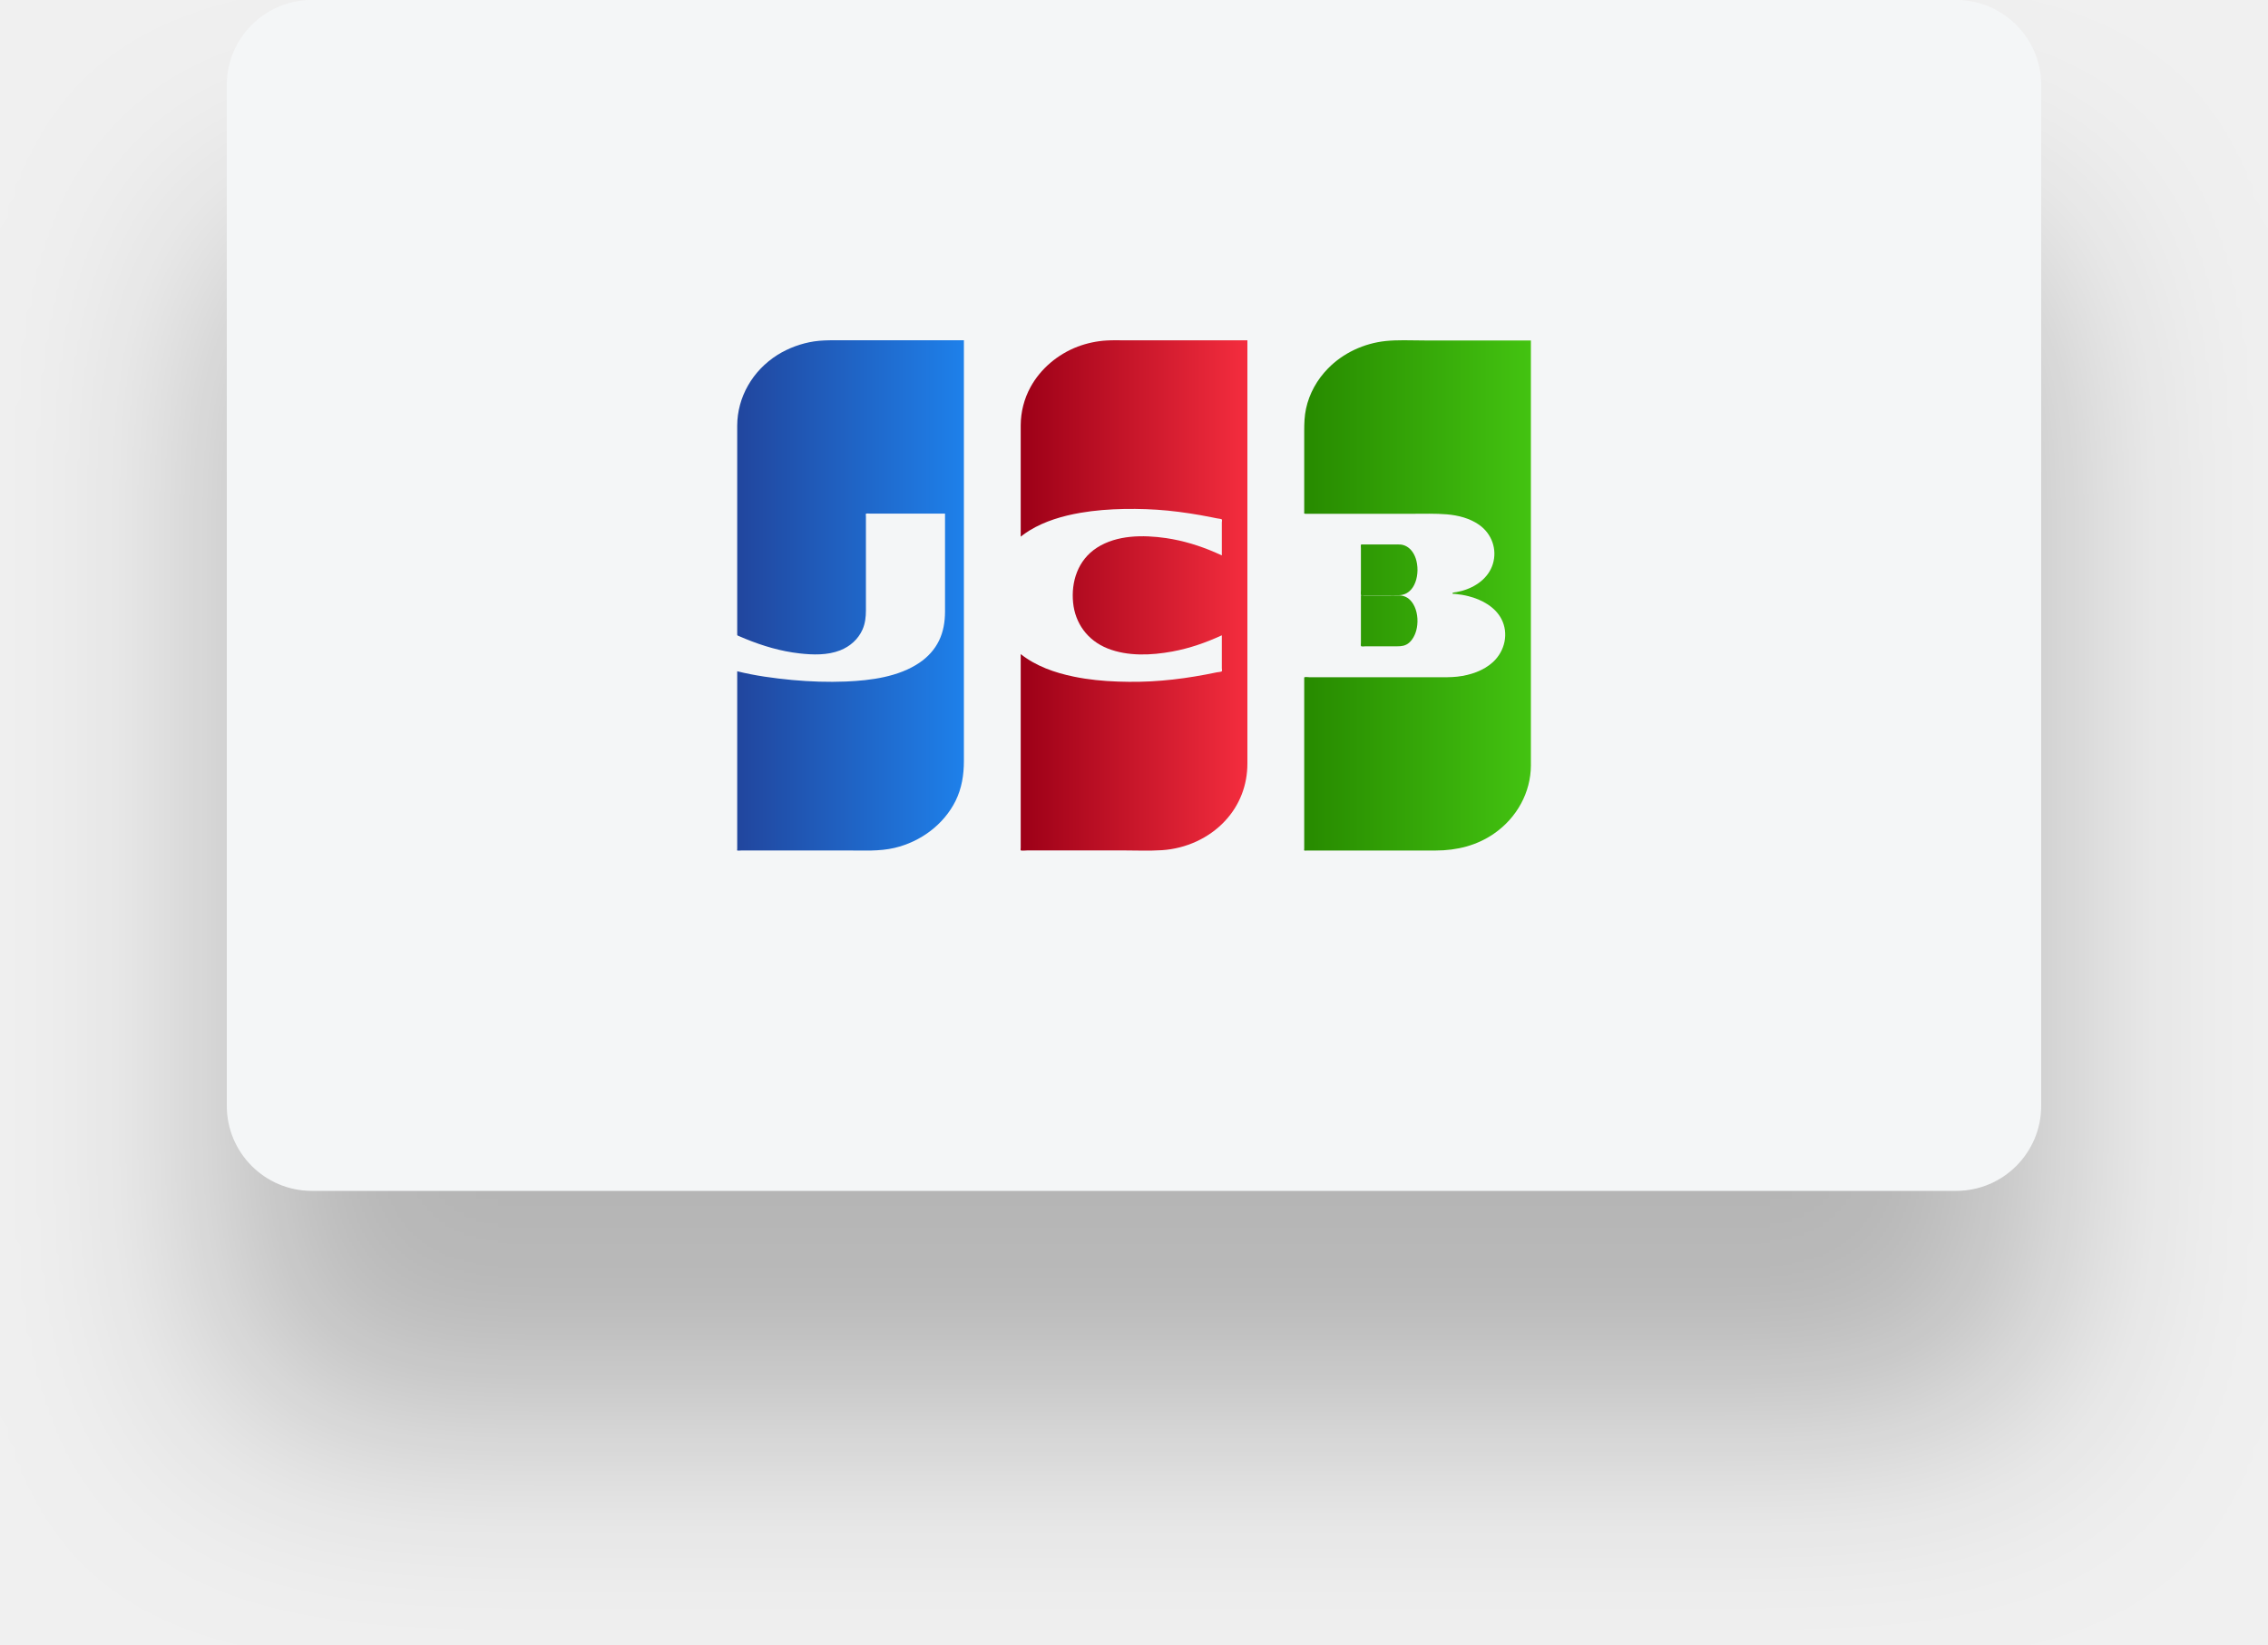
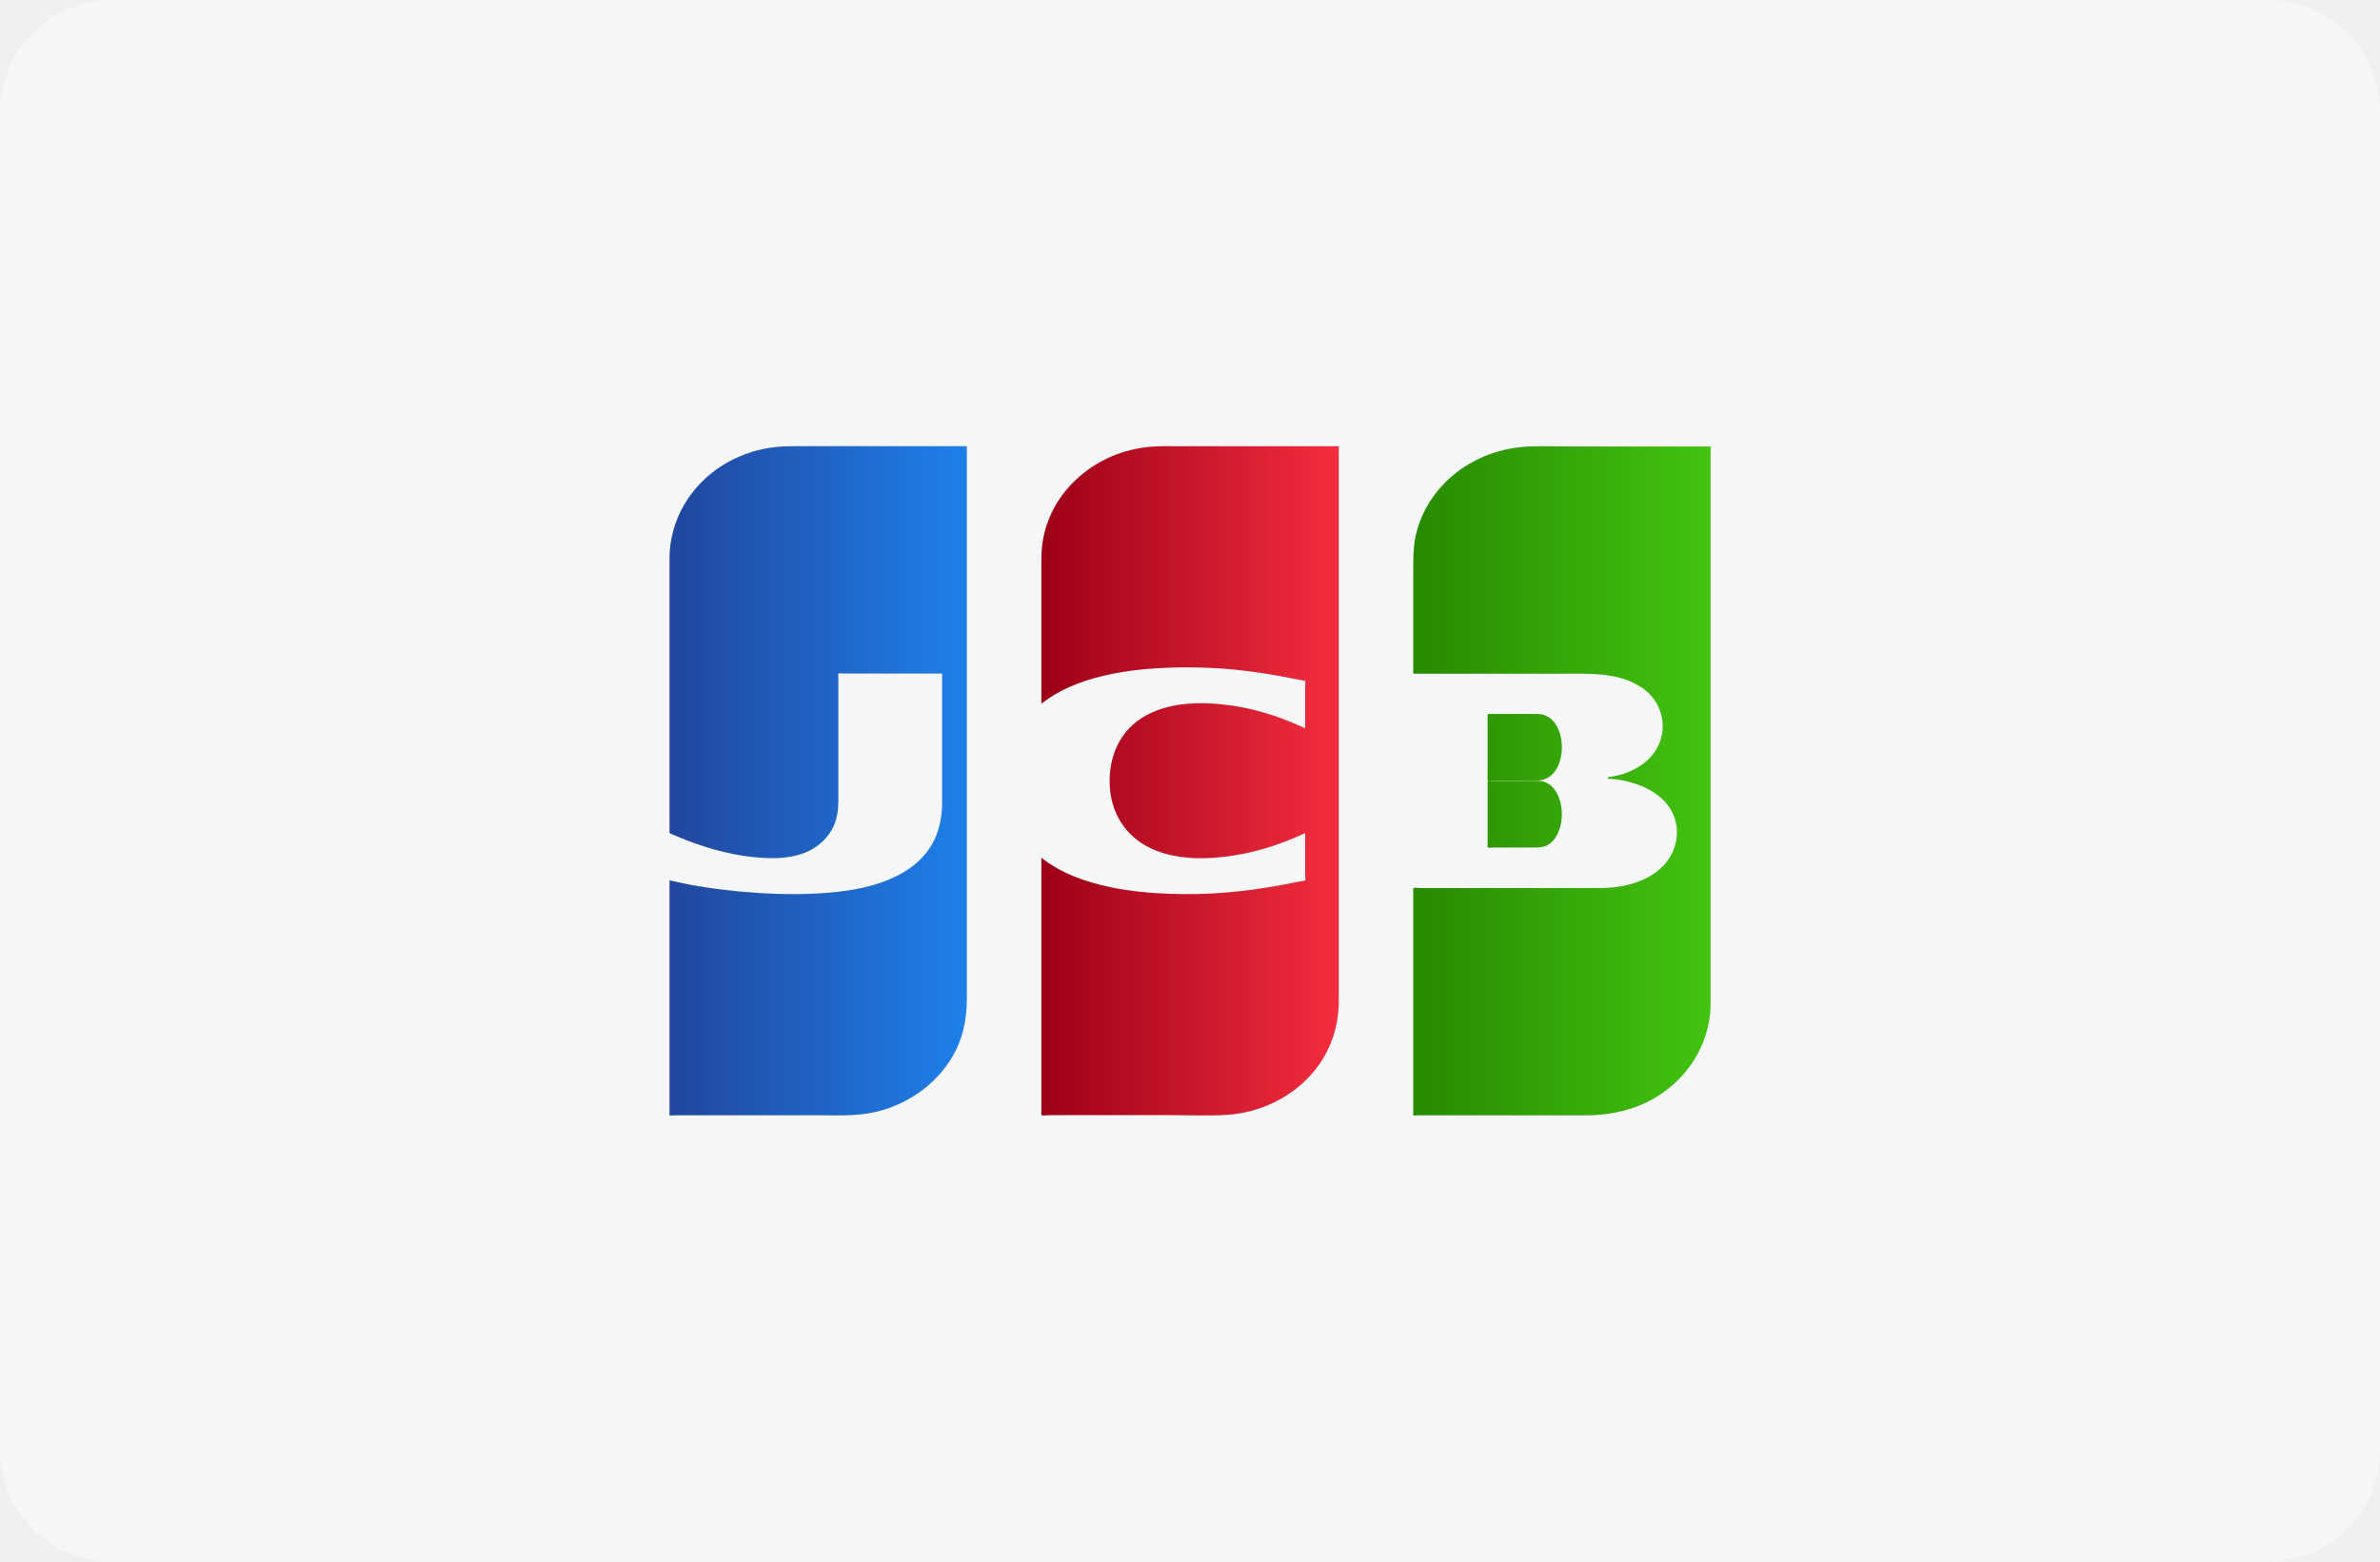
- <svg xmlns="http://www.w3.org/2000/svg" width="40" height="29" viewBox="0 0 40 29" fill="none">
-   <g filter="url(#filter0_d)">
-     <path fill-rule="evenodd" clip-rule="evenodd" d="M4 1.5C4 0.672 4.672 0 5.5 0H34.5C35.328 0 36 0.672 36 1.5V19.5C36 20.328 35.328 21 34.5 21H5.5C4.672 21 4 20.328 4 19.5V1.5Z" fill="#F4F6F7" />
-     <path fill-rule="evenodd" clip-rule="evenodd" d="M4 1.5C4 0.672 4.672 0 5.5 0H34.5C35.328 0 36 0.672 36 1.5V19.5C36 20.328 35.328 21 34.5 21H5.5C4.672 21 4 20.328 4 19.5V1.5Z" fill="#E5E5E5" fill-opacity="0.01" />
-     <path fill-rule="evenodd" clip-rule="evenodd" d="M24.746 6C24.645 6 24.543 6.003 24.444 6.013C24.053 6.053 23.686 6.227 23.423 6.496C23.227 6.695 23.091 6.942 23.034 7.206C23.006 7.336 23.002 7.466 23.002 7.598V8.475V8.899V9.024C23.002 9.057 22.993 9.06 23.033 9.06H23.657H24.279H24.905C25.109 9.06 25.315 9.053 25.519 9.07C25.72 9.087 25.924 9.14 26.086 9.254C26.314 9.414 26.407 9.691 26.329 9.945C26.254 10.19 26.03 10.354 25.773 10.422C25.745 10.429 25.716 10.436 25.687 10.441C25.67 10.444 25.648 10.444 25.633 10.45C25.625 10.454 25.606 10.457 25.62 10.47C25.623 10.473 25.638 10.473 25.649 10.473C25.654 10.473 25.657 10.473 25.66 10.473C25.74 10.48 25.82 10.493 25.898 10.513C26.137 10.573 26.369 10.703 26.48 10.915C26.611 11.167 26.544 11.478 26.332 11.674C26.166 11.827 25.933 11.906 25.703 11.932C25.587 11.945 25.471 11.942 25.355 11.942H24.729H24.103H23.481H23.169H23.09C23.073 11.942 23.022 11.934 23.008 11.942C22.999 11.947 23.002 11.954 23.002 11.967V12.501V13.445V14.398V14.963C23.002 14.968 22.998 14.993 23.002 14.997C23.007 15.003 23.049 14.998 23.059 14.998H23.137H23.45H24.072H24.698H25.322C25.693 14.998 26.047 14.909 26.348 14.701C26.757 14.418 26.998 13.969 27 13.498C27 13.479 27 13.461 27 13.443V13.416C27 13.376 27 13.335 27 13.295V12.798C27 12.557 27 12.317 27 12.076C27 11.781 27 11.485 27 11.19C27 10.864 27 10.538 27 10.212C27 9.874 27 9.537 27 9.199C27 8.874 27 8.549 27 8.223C27 7.933 27 7.643 27 7.353C27 7.118 27 6.882 27 6.647V6.177C27 6.119 27 6.062 27 6.004H26.994C26.795 6.005 26.596 6.004 26.397 6.004H25.773H25.148C25.024 6.004 24.898 6 24.773 6H24.746ZM24.002 9.611C23.998 9.624 24.002 9.652 24.002 9.666V10.166V10.4C24.002 10.419 23.996 10.486 24.005 10.496C24.013 10.505 24.049 10.496 24.059 10.496H24.118H24.23H24.453C24.526 10.496 24.599 10.498 24.673 10.496C24.763 10.494 24.851 10.455 24.916 10.359C24.988 10.251 25.015 10.091 24.992 9.945C24.982 9.88 24.963 9.82 24.934 9.768C24.879 9.669 24.797 9.614 24.709 9.603C24.668 9.599 24.626 9.601 24.585 9.601H24.362H24.135H24.024C24.018 9.601 24.014 9.6 24.011 9.6C24.007 9.6 24.005 9.602 24.002 9.611ZM24.449 10.5H24.002C24.002 10.509 24.002 10.517 24.002 10.525V10.973V11.237V11.333C24.002 11.347 23.998 11.376 24.002 11.389C24.008 11.408 24.063 11.397 24.081 11.397H24.194H24.418H24.643C24.716 11.397 24.786 11.39 24.851 11.335C24.929 11.268 24.983 11.15 24.996 11.02C25.012 10.87 24.977 10.715 24.899 10.614C24.835 10.531 24.757 10.501 24.674 10.5C24.649 10.5 24.624 10.5 24.599 10.5C24.549 10.5 24.499 10.5 24.449 10.5Z" fill="url(#paint0_linear)" />
-     <mask id="mask0" mask-type="alpha" maskUnits="userSpaceOnUse" x="23" y="6" width="4" height="9">
-       <path fill-rule="evenodd" clip-rule="evenodd" d="M24.746 6C24.645 6 24.543 6.003 24.444 6.013C24.053 6.053 23.686 6.227 23.423 6.496C23.227 6.695 23.091 6.942 23.034 7.206C23.006 7.336 23.002 7.466 23.002 7.598V8.475V8.899V9.024C23.002 9.057 22.993 9.06 23.033 9.06H23.657H24.279H24.905C25.109 9.06 25.315 9.053 25.519 9.07C25.72 9.087 25.924 9.14 26.086 9.254C26.314 9.414 26.407 9.691 26.329 9.945C26.254 10.19 26.03 10.354 25.773 10.422C25.745 10.429 25.716 10.436 25.687 10.441C25.67 10.444 25.648 10.444 25.633 10.45C25.625 10.454 25.606 10.457 25.62 10.47C25.623 10.473 25.638 10.473 25.649 10.473C25.654 10.473 25.657 10.473 25.66 10.473C25.74 10.48 25.82 10.493 25.898 10.513C26.137 10.573 26.369 10.703 26.48 10.915C26.611 11.167 26.544 11.478 26.332 11.674C26.166 11.827 25.933 11.906 25.703 11.932C25.587 11.945 25.471 11.942 25.355 11.942H24.729H24.103H23.481H23.169H23.09C23.073 11.942 23.022 11.934 23.008 11.942C22.999 11.947 23.002 11.954 23.002 11.967V12.501V13.445V14.398V14.963C23.002 14.968 22.998 14.993 23.002 14.997C23.007 15.003 23.049 14.998 23.059 14.998H23.137H23.45H24.072H24.698H25.322C25.693 14.998 26.047 14.909 26.348 14.701C26.757 14.418 26.998 13.969 27 13.498C27 13.479 27 13.461 27 13.443V13.416C27 13.376 27 13.335 27 13.295V12.798C27 12.557 27 12.317 27 12.076C27 11.781 27 11.485 27 11.19C27 10.864 27 10.538 27 10.212C27 9.874 27 9.537 27 9.199C27 8.874 27 8.549 27 8.223C27 7.933 27 7.643 27 7.353C27 7.118 27 6.882 27 6.647V6.177C27 6.119 27 6.062 27 6.004H26.994C26.795 6.005 26.596 6.004 26.397 6.004H25.773H25.148C25.024 6.004 24.898 6 24.773 6H24.746ZM24.002 9.611C23.998 9.624 24.002 9.652 24.002 9.666V10.166V10.4C24.002 10.419 23.996 10.486 24.005 10.496C24.013 10.505 24.049 10.496 24.059 10.496H24.118H24.23H24.453C24.526 10.496 24.599 10.498 24.673 10.496C24.763 10.494 24.851 10.455 24.916 10.359C24.988 10.251 25.015 10.091 24.992 9.945C24.982 9.88 24.963 9.82 24.934 9.768C24.879 9.669 24.797 9.614 24.709 9.603C24.668 9.599 24.626 9.601 24.585 9.601H24.362H24.135H24.024C24.018 9.601 24.014 9.6 24.011 9.6C24.007 9.6 24.005 9.602 24.002 9.611ZM24.449 10.5H24.002C24.002 10.509 24.002 10.517 24.002 10.525V10.973V11.237V11.333C24.002 11.347 23.998 11.376 24.002 11.389C24.008 11.408 24.063 11.397 24.081 11.397H24.194H24.418H24.643C24.716 11.397 24.786 11.39 24.851 11.335C24.929 11.268 24.983 11.15 24.996 11.02C25.012 10.87 24.977 10.715 24.899 10.614C24.835 10.531 24.757 10.501 24.674 10.5C24.649 10.5 24.624 10.5 24.599 10.5C24.549 10.5 24.499 10.5 24.449 10.5Z" fill="white" />
-     </mask>
-     <g mask="url(#mask0)">
+ <svg xmlns="http://www.w3.org/2000/svg" width="32" height="21" viewBox="0 0 32 21" fill="none">
+   <path fill-rule="evenodd" clip-rule="evenodd" d="M0 1.5C0 0.672 0.672 0 1.5 0H30.5C31.328 0 32 0.672 32 1.5V19.5C32 20.328 31.328 21 30.5 21H1.5C0.672 21 0 20.328 0 19.5V1.5Z" fill="#F4F6F7" />
+   <path fill-rule="evenodd" clip-rule="evenodd" d="M0 1.5C0 0.672 0.672 0 1.5 0H30.5C31.328 0 32 0.672 32 1.5V19.5C32 20.328 31.328 21 30.5 21H1.5C0.672 21 0 20.328 0 19.5V1.5Z" fill="#E5E5E5" fill-opacity="0.01" />
+   <path fill-rule="evenodd" clip-rule="evenodd" d="M20.746 6C20.645 6 20.543 6.003 20.444 6.013C20.053 6.053 19.686 6.227 19.423 6.496C19.227 6.695 19.091 6.942 19.034 7.206C19.006 7.336 19.002 7.466 19.002 7.598V8.475V8.899V9.024C19.002 9.057 18.993 9.06 19.033 9.06H19.657H20.279H20.905C21.109 9.06 21.315 9.053 21.519 9.07C21.72 9.087 21.924 9.14 22.086 9.254C22.314 9.414 22.407 9.691 22.329 9.945C22.254 10.19 22.03 10.354 21.773 10.422C21.745 10.429 21.716 10.436 21.687 10.441C21.67 10.444 21.648 10.444 21.633 10.45C21.625 10.454 21.606 10.457 21.62 10.47C21.623 10.473 21.638 10.473 21.649 10.473C21.654 10.473 21.657 10.473 21.66 10.473C21.74 10.48 21.82 10.493 21.898 10.513C22.137 10.573 22.369 10.703 22.48 10.915C22.611 11.167 22.544 11.478 22.332 11.674C22.166 11.827 21.933 11.906 21.703 11.932C21.587 11.945 21.471 11.942 21.355 11.942H20.729H20.103H19.481H19.169H19.09C19.073 11.942 19.022 11.934 19.008 11.942C18.999 11.947 19.002 11.954 19.002 11.967V12.501V13.445V14.398V14.963C19.002 14.968 18.998 14.993 19.002 14.997C19.007 15.003 19.049 14.998 19.059 14.998H19.137H19.45H20.072H20.698H21.322C21.693 14.998 22.047 14.909 22.348 14.701C22.757 14.418 22.998 13.969 23 13.498C23 13.479 23 13.461 23 13.443V13.416C23 13.376 23 13.335 23 13.295V12.798C23 12.557 23 12.317 23 12.076C23 11.781 23 11.485 23 11.19C23 10.864 23 10.538 23 10.212C23 9.874 23 9.537 23 9.199C23 8.874 23 8.549 23 8.223C23 7.933 23 7.643 23 7.353C23 7.118 23 6.882 23 6.647V6.177C23 6.119 23 6.062 23 6.004H22.994C22.795 6.005 22.596 6.004 22.397 6.004H21.773H21.148C21.024 6.004 20.898 6 20.773 6H20.746ZM20.002 9.611C19.998 9.624 20.002 9.652 20.002 9.666V10.166V10.4C20.002 10.419 19.996 10.486 20.005 10.496C20.013 10.505 20.049 10.496 20.059 10.496H20.118H20.23H20.453C20.526 10.496 20.599 10.498 20.673 10.496C20.763 10.494 20.851 10.455 20.916 10.359C20.988 10.251 21.015 10.091 20.992 9.945C20.982 9.88 20.963 9.82 20.934 9.768C20.879 9.669 20.797 9.614 20.709 9.603C20.668 9.599 20.626 9.601 20.585 9.601H20.362H20.135H20.024C20.018 9.601 20.014 9.6 20.011 9.6C20.007 9.6 20.005 9.602 20.002 9.611ZM20.449 10.5H20.002C20.002 10.509 20.002 10.517 20.002 10.525V10.973V11.237V11.333C20.002 11.347 19.998 11.376 20.002 11.389C20.008 11.408 20.063 11.397 20.081 11.397H20.194H20.418H20.643C20.716 11.397 20.786 11.39 20.851 11.335C20.929 11.268 20.983 11.15 20.996 11.02C21.012 10.87 20.977 10.715 20.899 10.614C20.835 10.531 20.757 10.501 20.674 10.5C20.649 10.5 20.624 10.5 20.599 10.5C20.549 10.5 20.499 10.5 20.449 10.5Z" fill="url(#paint0_linear)" />
+   <mask id="mask0" mask-type="alpha" maskUnits="userSpaceOnUse" x="19" y="6" width="4" height="9">
+     <path fill-rule="evenodd" clip-rule="evenodd" d="M20.746 6C20.645 6 20.543 6.003 20.444 6.013C20.053 6.053 19.686 6.227 19.423 6.496C19.227 6.695 19.091 6.942 19.034 7.206C19.006 7.336 19.002 7.466 19.002 7.598V8.475V8.899V9.024C19.002 9.057 18.993 9.06 19.033 9.06H19.657H20.279H20.905C21.109 9.06 21.315 9.053 21.519 9.07C21.72 9.087 21.924 9.14 22.086 9.254C22.314 9.414 22.407 9.691 22.329 9.945C22.254 10.19 22.03 10.354 21.773 10.422C21.745 10.429 21.716 10.436 21.687 10.441C21.67 10.444 21.648 10.444 21.633 10.45C21.625 10.454 21.606 10.457 21.62 10.47C21.623 10.473 21.638 10.473 21.649 10.473C21.654 10.473 21.657 10.473 21.66 10.473C21.74 10.48 21.82 10.493 21.898 10.513C22.137 10.573 22.369 10.703 22.48 10.915C22.611 11.167 22.544 11.478 22.332 11.674C22.166 11.827 21.933 11.906 21.703 11.932C21.587 11.945 21.471 11.942 21.355 11.942H20.729H20.103H19.481H19.169H19.09C19.073 11.942 19.022 11.934 19.008 11.942C18.999 11.947 19.002 11.954 19.002 11.967V12.501V13.445V14.398V14.963C19.002 14.968 18.998 14.993 19.002 14.997C19.007 15.003 19.049 14.998 19.059 14.998H19.137H19.45H20.072H20.698H21.322C21.693 14.998 22.047 14.909 22.348 14.701C22.757 14.418 22.998 13.969 23 13.498C23 13.479 23 13.461 23 13.443V13.416C23 13.376 23 13.335 23 13.295V12.798C23 12.557 23 12.317 23 12.076C23 11.781 23 11.485 23 11.19C23 10.864 23 10.538 23 10.212C23 9.874 23 9.537 23 9.199C23 8.874 23 8.549 23 8.223C23 7.933 23 7.643 23 7.353C23 7.118 23 6.882 23 6.647V6.177C23 6.119 23 6.062 23 6.004H22.994C22.795 6.005 22.596 6.004 22.397 6.004H21.773H21.148C21.024 6.004 20.898 6 20.773 6H20.746ZM20.002 9.611C19.998 9.624 20.002 9.652 20.002 9.666V10.166V10.4C20.002 10.419 19.996 10.486 20.005 10.496C20.013 10.505 20.049 10.496 20.059 10.496H20.118H20.23H20.453C20.526 10.496 20.599 10.498 20.673 10.496C20.763 10.494 20.851 10.455 20.916 10.359C20.988 10.251 21.015 10.091 20.992 9.945C20.982 9.88 20.963 9.82 20.934 9.768C20.879 9.669 20.797 9.614 20.709 9.603C20.668 9.599 20.626 9.601 20.585 9.601H20.362H20.135H20.024C20.018 9.601 20.014 9.6 20.011 9.6C20.007 9.6 20.005 9.602 20.002 9.611ZM20.449 10.5H20.002C20.002 10.509 20.002 10.517 20.002 10.525V10.973V11.237V11.333C20.002 11.347 19.998 11.376 20.002 11.389C20.008 11.408 20.063 11.397 20.081 11.397H20.194H20.418H20.643C20.716 11.397 20.786 11.39 20.851 11.335C20.929 11.268 20.983 11.15 20.996 11.02C21.012 10.87 20.977 10.715 20.899 10.614C20.835 10.531 20.757 10.501 20.674 10.5C20.649 10.5 20.624 10.5 20.599 10.5C20.549 10.5 20.499 10.5 20.449 10.5Z" fill="white" />
+   </mask>
+   <g mask="url(#mask0)">
</g>
-     <path fill-rule="evenodd" clip-rule="evenodd" d="M14.359 6.02C14.129 6.055 13.908 6.137 13.714 6.257C13.27 6.536 13.004 7.007 13.002 7.503C13.001 7.649 13.002 7.795 13.002 7.941V8.87V9.95V10.841V11.11V11.181C13.002 11.209 13.001 11.203 13.035 11.218C13.073 11.234 13.111 11.25 13.149 11.266C13.452 11.39 13.771 11.485 14.101 11.522C14.338 11.549 14.592 11.556 14.816 11.469C14.995 11.399 15.138 11.269 15.212 11.101C15.259 10.994 15.272 10.88 15.272 10.764V9.486V9.198V9.106C15.272 9.097 15.267 9.068 15.272 9.06C15.279 9.051 15.335 9.057 15.351 9.057H15.472H15.71H16.667V9.083V10.346C16.667 10.494 16.667 10.642 16.667 10.79C16.666 10.963 16.639 11.136 16.562 11.295C16.486 11.453 16.364 11.587 16.214 11.688C15.848 11.935 15.363 11.999 14.921 12.018C14.605 12.031 14.287 12.02 13.972 11.991C13.647 11.96 13.318 11.916 13.002 11.837V11.939V12.641V13.665V14.59V14.885V14.967C13.002 14.972 12.998 14.993 13.002 14.997C13.008 15.004 13.068 14.997 13.08 14.997H13.16H13.324H13.648H14.298H14.948C15.224 14.997 15.507 15.015 15.776 14.952C16.247 14.841 16.648 14.533 16.852 14.125C16.963 13.901 17 13.663 17 13.419V13.017V12.34V11.463V10.464V9.411V8.381V7.454V6.696V6.187V6H16.838H16.163H15.487H14.814C14.784 6 14.754 6 14.724 6C14.602 6 14.48 6.002 14.359 6.02Z" fill="url(#paint1_linear)" />
-     <mask id="mask1" mask-type="alpha" maskUnits="userSpaceOnUse" x="13" y="6" width="4" height="9">
-       <path fill-rule="evenodd" clip-rule="evenodd" d="M14.359 6.02C14.129 6.055 13.908 6.137 13.714 6.257C13.27 6.536 13.004 7.007 13.002 7.503C13.001 7.649 13.002 7.795 13.002 7.941V8.87V9.95V10.841V11.11V11.181C13.002 11.209 13.001 11.203 13.035 11.218C13.073 11.234 13.111 11.25 13.149 11.266C13.452 11.39 13.771 11.485 14.101 11.522C14.338 11.549 14.592 11.556 14.816 11.469C14.995 11.399 15.138 11.269 15.212 11.101C15.259 10.994 15.272 10.88 15.272 10.764V9.486V9.198V9.106C15.272 9.097 15.267 9.068 15.272 9.06C15.279 9.051 15.335 9.057 15.351 9.057H15.472H15.71H16.667V9.083V10.346C16.667 10.494 16.667 10.642 16.667 10.79C16.666 10.963 16.639 11.136 16.562 11.295C16.486 11.453 16.364 11.587 16.214 11.688C15.848 11.935 15.363 11.999 14.921 12.018C14.605 12.031 14.287 12.02 13.972 11.991C13.647 11.96 13.318 11.916 13.002 11.837V11.939V12.641V13.665V14.59V14.885V14.967C13.002 14.972 12.998 14.993 13.002 14.997C13.008 15.004 13.068 14.997 13.08 14.997H13.16H13.324H13.648H14.298H14.948C15.224 14.997 15.507 15.015 15.776 14.952C16.247 14.841 16.648 14.533 16.852 14.125C16.963 13.901 17 13.663 17 13.419V13.017V12.34V11.463V10.464V9.411V8.381V7.454V6.696V6.187V6H16.838H16.163H15.487H14.814C14.784 6 14.754 6 14.724 6C14.602 6 14.48 6.002 14.359 6.02Z" fill="white" />
-     </mask>
-     <g mask="url(#mask1)">
+   <path fill-rule="evenodd" clip-rule="evenodd" d="M10.359 6.02C10.129 6.055 9.908 6.137 9.715 6.257C9.27 6.536 9.004 7.007 9.002 7.503C9.001 7.649 9.002 7.795 9.002 7.941V8.87V9.95V10.841V11.11V11.181C9.002 11.209 9.001 11.203 9.035 11.218C9.073 11.234 9.11 11.25 9.148 11.266C9.452 11.39 9.771 11.485 10.101 11.522C10.338 11.549 10.592 11.556 10.816 11.469C10.995 11.399 11.138 11.269 11.212 11.101C11.259 10.994 11.272 10.88 11.272 10.764V9.486V9.198V9.106C11.272 9.097 11.267 9.068 11.272 9.06C11.279 9.051 11.335 9.057 11.351 9.057H11.472H11.71H12.667V9.083V10.346C12.667 10.494 12.667 10.642 12.667 10.79C12.666 10.963 12.639 11.136 12.562 11.295C12.486 11.453 12.364 11.587 12.214 11.688C11.848 11.935 11.363 11.999 10.921 12.018C10.605 12.031 10.287 12.02 9.972 11.991C9.647 11.96 9.318 11.916 9.002 11.837V11.939V12.641V13.665V14.59V14.885V14.967C9.002 14.972 8.998 14.993 9.002 14.997C9.008 15.004 9.068 14.997 9.08 14.997H9.16H9.324H9.648H10.298H10.948C11.224 14.997 11.507 15.015 11.776 14.952C12.247 14.841 12.648 14.533 12.851 14.125C12.963 13.901 13 13.663 13 13.419V13.017V12.34V11.463V10.464V9.411V8.381V7.454V6.696V6.187V6H12.838H12.163H11.487H10.814C10.784 6 10.754 6 10.724 6C10.602 6 10.48 6.002 10.359 6.02Z" fill="url(#paint1_linear)" />
+   <mask id="mask1" mask-type="alpha" maskUnits="userSpaceOnUse" x="9" y="6" width="4" height="9">
+     <path fill-rule="evenodd" clip-rule="evenodd" d="M10.359 6.02C10.129 6.055 9.908 6.137 9.715 6.257C9.27 6.536 9.004 7.007 9.002 7.503C9.001 7.649 9.002 7.795 9.002 7.941V8.87V9.95V10.841V11.11V11.181C9.002 11.209 9.001 11.203 9.035 11.218C9.073 11.234 9.11 11.25 9.148 11.266C9.452 11.39 9.771 11.485 10.101 11.522C10.338 11.549 10.592 11.556 10.816 11.469C10.995 11.399 11.138 11.269 11.212 11.101C11.259 10.994 11.272 10.88 11.272 10.764V9.486V9.198V9.106C11.272 9.097 11.267 9.068 11.272 9.06C11.279 9.051 11.335 9.057 11.351 9.057H11.472H11.71H12.667V9.083V10.346C12.667 10.494 12.667 10.642 12.667 10.79C12.666 10.963 12.639 11.136 12.562 11.295C12.486 11.453 12.364 11.587 12.214 11.688C11.848 11.935 11.363 11.999 10.921 12.018C10.605 12.031 10.287 12.02 9.972 11.991C9.647 11.96 9.318 11.916 9.002 11.837V11.939V12.641V13.665V14.59V14.885V14.967C9.002 14.972 8.998 14.993 9.002 14.997C9.008 15.004 9.068 14.997 9.08 14.997H9.16H9.324H9.648H10.298H10.948C11.224 14.997 11.507 15.015 11.776 14.952C12.247 14.841 12.648 14.533 12.851 14.125C12.963 13.901 13 13.663 13 13.419V13.017V12.34V11.463V10.464V9.411V8.381V7.454V6.696V6.187V6H12.838H12.163H11.487H10.814C10.784 6 10.754 6 10.724 6C10.602 6 10.48 6.002 10.359 6.02Z" fill="white" />
+   </mask>
+   <g mask="url(#mask1)">
</g>
-     <path fill-rule="evenodd" clip-rule="evenodd" d="M19.519 6.004C19.344 6.014 19.171 6.051 19.008 6.112C18.65 6.249 18.352 6.504 18.176 6.824C18.061 7.033 18.003 7.266 18.002 7.5C18.002 7.538 18.002 7.576 18.002 7.614V8.28V9.463C18.013 9.454 18.024 9.445 18.036 9.437C18.076 9.407 18.118 9.379 18.161 9.352C18.429 9.189 18.741 9.097 19.055 9.043C19.31 8.999 19.57 8.98 19.83 8.975C20.085 8.971 20.341 8.979 20.595 9.004C20.854 9.03 21.111 9.07 21.366 9.121C21.397 9.127 21.429 9.134 21.46 9.14C21.477 9.144 21.541 9.149 21.549 9.16C21.556 9.169 21.549 9.203 21.549 9.212V9.334V9.794C21.513 9.778 21.477 9.761 21.44 9.745C21.163 9.624 20.871 9.534 20.568 9.489C20.16 9.43 19.699 9.432 19.348 9.657C19.008 9.875 18.889 10.261 18.926 10.628C18.962 10.986 19.175 11.292 19.535 11.435C19.89 11.576 20.303 11.557 20.675 11.489C20.98 11.433 21.271 11.331 21.549 11.203V11.248V11.784C21.549 11.794 21.556 11.828 21.549 11.837C21.541 11.848 21.476 11.853 21.46 11.856C21.395 11.87 21.33 11.883 21.264 11.895C21.008 11.943 20.748 11.981 20.488 12.002C20.232 12.024 19.974 12.028 19.718 12.019C19.457 12.01 19.195 11.985 18.939 11.932C18.602 11.863 18.267 11.745 18.002 11.534V11.633V12.324V13.354V14.357V14.952C18.002 14.959 17.997 14.988 18.002 14.994C18.013 15.006 18.104 14.996 18.125 14.996H18.457H19.125H19.789C20.023 14.996 20.262 15.007 20.495 14.992C20.919 14.964 21.321 14.779 21.6 14.482C21.868 14.198 22 13.839 22 13.465V13.129V12.487V11.621V10.609V9.537V8.477V7.516V6.728V6.196V6.001H21.877H20.847H19.82C19.772 6.001 19.723 6 19.674 6C19.622 6 19.571 6.001 19.519 6.004Z" fill="url(#paint2_linear)" />
-     <mask id="mask2" mask-type="alpha" maskUnits="userSpaceOnUse" x="18" y="6" width="4" height="9">
-       <path fill-rule="evenodd" clip-rule="evenodd" d="M19.519 6.004C19.344 6.014 19.171 6.051 19.008 6.112C18.65 6.249 18.352 6.504 18.176 6.824C18.061 7.033 18.003 7.266 18.002 7.5C18.002 7.538 18.002 7.576 18.002 7.614V8.28V9.463C18.013 9.454 18.024 9.445 18.036 9.437C18.076 9.407 18.118 9.379 18.161 9.352C18.429 9.189 18.741 9.097 19.055 9.043C19.31 8.999 19.57 8.98 19.83 8.975C20.085 8.971 20.341 8.979 20.595 9.004C20.854 9.03 21.111 9.07 21.366 9.121C21.397 9.127 21.429 9.134 21.46 9.14C21.477 9.144 21.541 9.149 21.549 9.16C21.556 9.169 21.549 9.203 21.549 9.212V9.334V9.794C21.513 9.778 21.477 9.761 21.44 9.745C21.163 9.624 20.871 9.534 20.568 9.489C20.16 9.43 19.699 9.432 19.348 9.657C19.008 9.875 18.889 10.261 18.926 10.628C18.962 10.986 19.175 11.292 19.535 11.435C19.89 11.576 20.303 11.557 20.675 11.489C20.98 11.433 21.271 11.331 21.549 11.203V11.248V11.784C21.549 11.794 21.556 11.828 21.549 11.837C21.541 11.848 21.476 11.853 21.46 11.856C21.395 11.87 21.33 11.883 21.264 11.895C21.008 11.943 20.748 11.981 20.488 12.002C20.232 12.024 19.974 12.028 19.718 12.019C19.457 12.01 19.195 11.985 18.939 11.932C18.602 11.863 18.267 11.745 18.002 11.534V11.633V12.324V13.354V14.357V14.952C18.002 14.959 17.997 14.988 18.002 14.994C18.013 15.006 18.104 14.996 18.125 14.996H18.457H19.125H19.789C20.023 14.996 20.262 15.007 20.495 14.992C20.919 14.964 21.321 14.779 21.6 14.482C21.868 14.198 22 13.839 22 13.465V13.129V12.487V11.621V10.609V9.537V8.477V7.516V6.728V6.196V6.001H21.877H20.847H19.82C19.772 6.001 19.723 6 19.674 6C19.622 6 19.571 6.001 19.519 6.004Z" fill="white" />
-     </mask>
-     <g mask="url(#mask2)">
+   <path fill-rule="evenodd" clip-rule="evenodd" d="M15.519 6.004C15.344 6.014 15.171 6.051 15.008 6.112C14.65 6.249 14.352 6.504 14.176 6.824C14.061 7.033 14.003 7.266 14.002 7.5C14.002 7.538 14.002 7.576 14.002 7.614V8.28V9.463C14.013 9.454 14.024 9.445 14.036 9.437C14.076 9.407 14.118 9.379 14.161 9.352C14.429 9.189 14.741 9.097 15.055 9.043C15.31 8.999 15.57 8.98 15.83 8.975C16.085 8.971 16.341 8.979 16.595 9.004C16.854 9.03 17.111 9.07 17.366 9.121C17.397 9.127 17.429 9.134 17.46 9.14C17.477 9.144 17.541 9.149 17.549 9.16C17.556 9.169 17.549 9.203 17.549 9.212V9.334V9.794C17.513 9.778 17.477 9.761 17.44 9.745C17.163 9.624 16.871 9.534 16.568 9.489C16.16 9.43 15.699 9.432 15.348 9.657C15.008 9.875 14.889 10.261 14.926 10.628C14.962 10.986 15.175 11.292 15.535 11.435C15.89 11.576 16.303 11.557 16.675 11.489C16.98 11.433 17.271 11.331 17.549 11.203V11.248V11.784C17.549 11.794 17.556 11.828 17.549 11.837C17.541 11.848 17.476 11.853 17.46 11.856C17.395 11.87 17.33 11.883 17.264 11.895C17.008 11.943 16.748 11.981 16.488 12.002C16.232 12.024 15.974 12.028 15.718 12.019C15.457 12.01 15.195 11.985 14.94 11.932C14.602 11.863 14.267 11.745 14.002 11.534V11.633V12.324V13.354V14.357V14.952C14.002 14.959 13.997 14.988 14.002 14.994C14.013 15.006 14.104 14.996 14.125 14.996H14.457H15.125H15.789C16.023 14.996 16.262 15.007 16.495 14.992C16.919 14.964 17.321 14.779 17.6 14.482C17.868 14.198 18 13.839 18 13.465V13.129V12.487V11.621V10.609V9.537V8.477V7.516V6.728V6.196V6.001H17.877H16.847H15.82C15.772 6.001 15.723 6 15.674 6C15.623 6 15.571 6.001 15.519 6.004Z" fill="url(#paint2_linear)" />
+   <mask id="mask2" mask-type="alpha" maskUnits="userSpaceOnUse" x="14" y="6" width="4" height="9">
+     <path fill-rule="evenodd" clip-rule="evenodd" d="M15.519 6.004C15.344 6.014 15.171 6.051 15.008 6.112C14.65 6.249 14.352 6.504 14.176 6.824C14.061 7.033 14.003 7.266 14.002 7.5C14.002 7.538 14.002 7.576 14.002 7.614V8.28V9.463C14.013 9.454 14.024 9.445 14.036 9.437C14.076 9.407 14.118 9.379 14.161 9.352C14.429 9.189 14.741 9.097 15.055 9.043C15.31 8.999 15.57 8.98 15.83 8.975C16.085 8.971 16.341 8.979 16.595 9.004C16.854 9.03 17.111 9.07 17.366 9.121C17.397 9.127 17.429 9.134 17.46 9.14C17.477 9.144 17.541 9.149 17.549 9.16C17.556 9.169 17.549 9.203 17.549 9.212V9.334V9.794C17.513 9.778 17.477 9.761 17.44 9.745C17.163 9.624 16.871 9.534 16.568 9.489C16.16 9.43 15.699 9.432 15.348 9.657C15.008 9.875 14.889 10.261 14.926 10.628C14.962 10.986 15.175 11.292 15.535 11.435C15.89 11.576 16.303 11.557 16.675 11.489C16.98 11.433 17.271 11.331 17.549 11.203V11.248V11.784C17.549 11.794 17.556 11.828 17.549 11.837C17.541 11.848 17.476 11.853 17.46 11.856C17.395 11.87 17.33 11.883 17.264 11.895C17.008 11.943 16.748 11.981 16.488 12.002C16.232 12.024 15.974 12.028 15.718 12.019C15.457 12.01 15.195 11.985 14.94 11.932C14.602 11.863 14.267 11.745 14.002 11.534V11.633V12.324V13.354V14.357V14.952C14.002 14.959 13.997 14.988 14.002 14.994C14.013 15.006 14.104 14.996 14.125 14.996H14.457H15.125H15.789C16.023 14.996 16.262 15.007 16.495 14.992C16.919 14.964 17.321 14.779 17.6 14.482C17.868 14.198 18 13.839 18 13.465V13.129V12.487V11.621V10.609V9.537V8.477V7.516V6.728V6.196V6.001H17.877H16.847H15.82C15.772 6.001 15.723 6 15.674 6C15.623 6 15.571 6.001 15.519 6.004Z" fill="white" />
+   </mask>
+   <g mask="url(#mask2)">
</g>
-   </g>
  <defs>
-     <filter id="filter0_d" x="0" y="0" width="40" height="29" filterUnits="userSpaceOnUse" color-interpolation-filters="sRGB">
-       <feFlood flood-opacity="0" result="BackgroundImageFix" />
-       <feColorMatrix in="SourceAlpha" type="matrix" values="0 0 0 0 0 0 0 0 0 0 0 0 0 0 0 0 0 0 127 0" />
-       <feOffset dy="4" />
-       <feGaussianBlur stdDeviation="2" />
-       <feColorMatrix type="matrix" values="0 0 0 0 0 0 0 0 0 0 0 0 0 0 0 0 0 0 0.25 0" />
-       <feBlend mode="normal" in2="BackgroundImageFix" result="effect1_dropShadow" />
-       <feBlend mode="normal" in="SourceGraphic" in2="effect1_dropShadow" result="shape" />
-     </filter>
-     <linearGradient id="paint0_linear" x1="27" y1="5.611" x2="23.135" y2="5.611" gradientUnits="userSpaceOnUse">
+     <linearGradient id="paint0_linear" x1="23" y1="5.611" x2="19.135" y2="5.611" gradientUnits="userSpaceOnUse">
      <stop stop-color="#43C311" />
      <stop offset="1" stop-color="#288C00" />
    </linearGradient>
-     <linearGradient id="paint1_linear" x1="13.01" y1="15.023" x2="17.05" y2="15.023" gradientUnits="userSpaceOnUse">
+     <linearGradient id="paint1_linear" x1="9.01" y1="15.023" x2="13.05" y2="15.023" gradientUnits="userSpaceOnUse">
      <stop stop-color="#21469E" />
      <stop offset="1" stop-color="#1E81EB" />
    </linearGradient>
-     <linearGradient id="paint2_linear" x1="22" y1="6" x2="18" y2="6" gradientUnits="userSpaceOnUse">
+     <linearGradient id="paint2_linear" x1="18" y1="6" x2="14" y2="6" gradientUnits="userSpaceOnUse">
      <stop stop-color="#F42D3E" />
      <stop offset="1" stop-color="#9C0017" />
    </linearGradient>
  </defs>
</svg>
